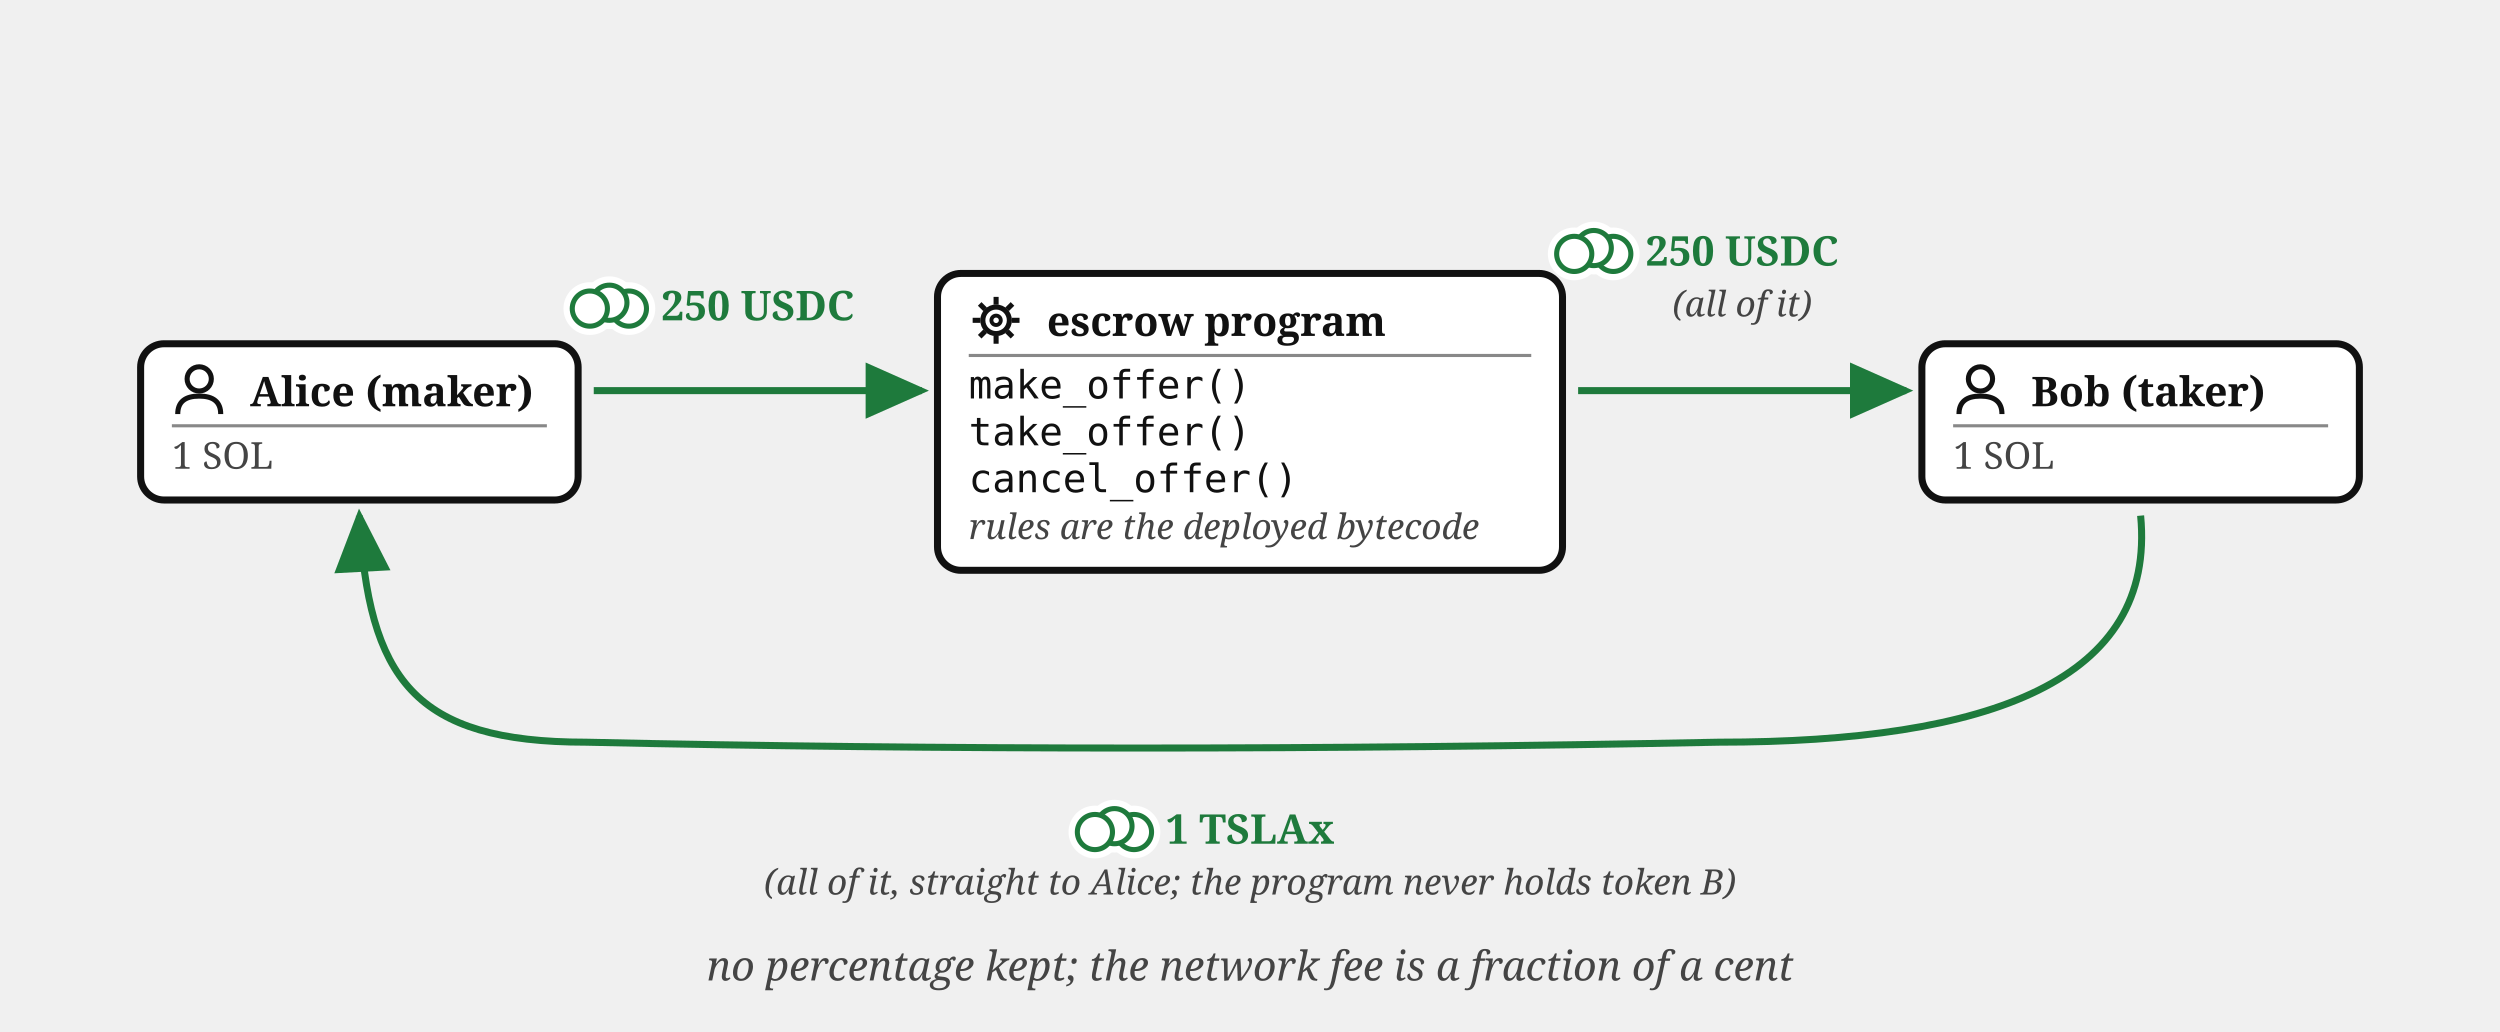
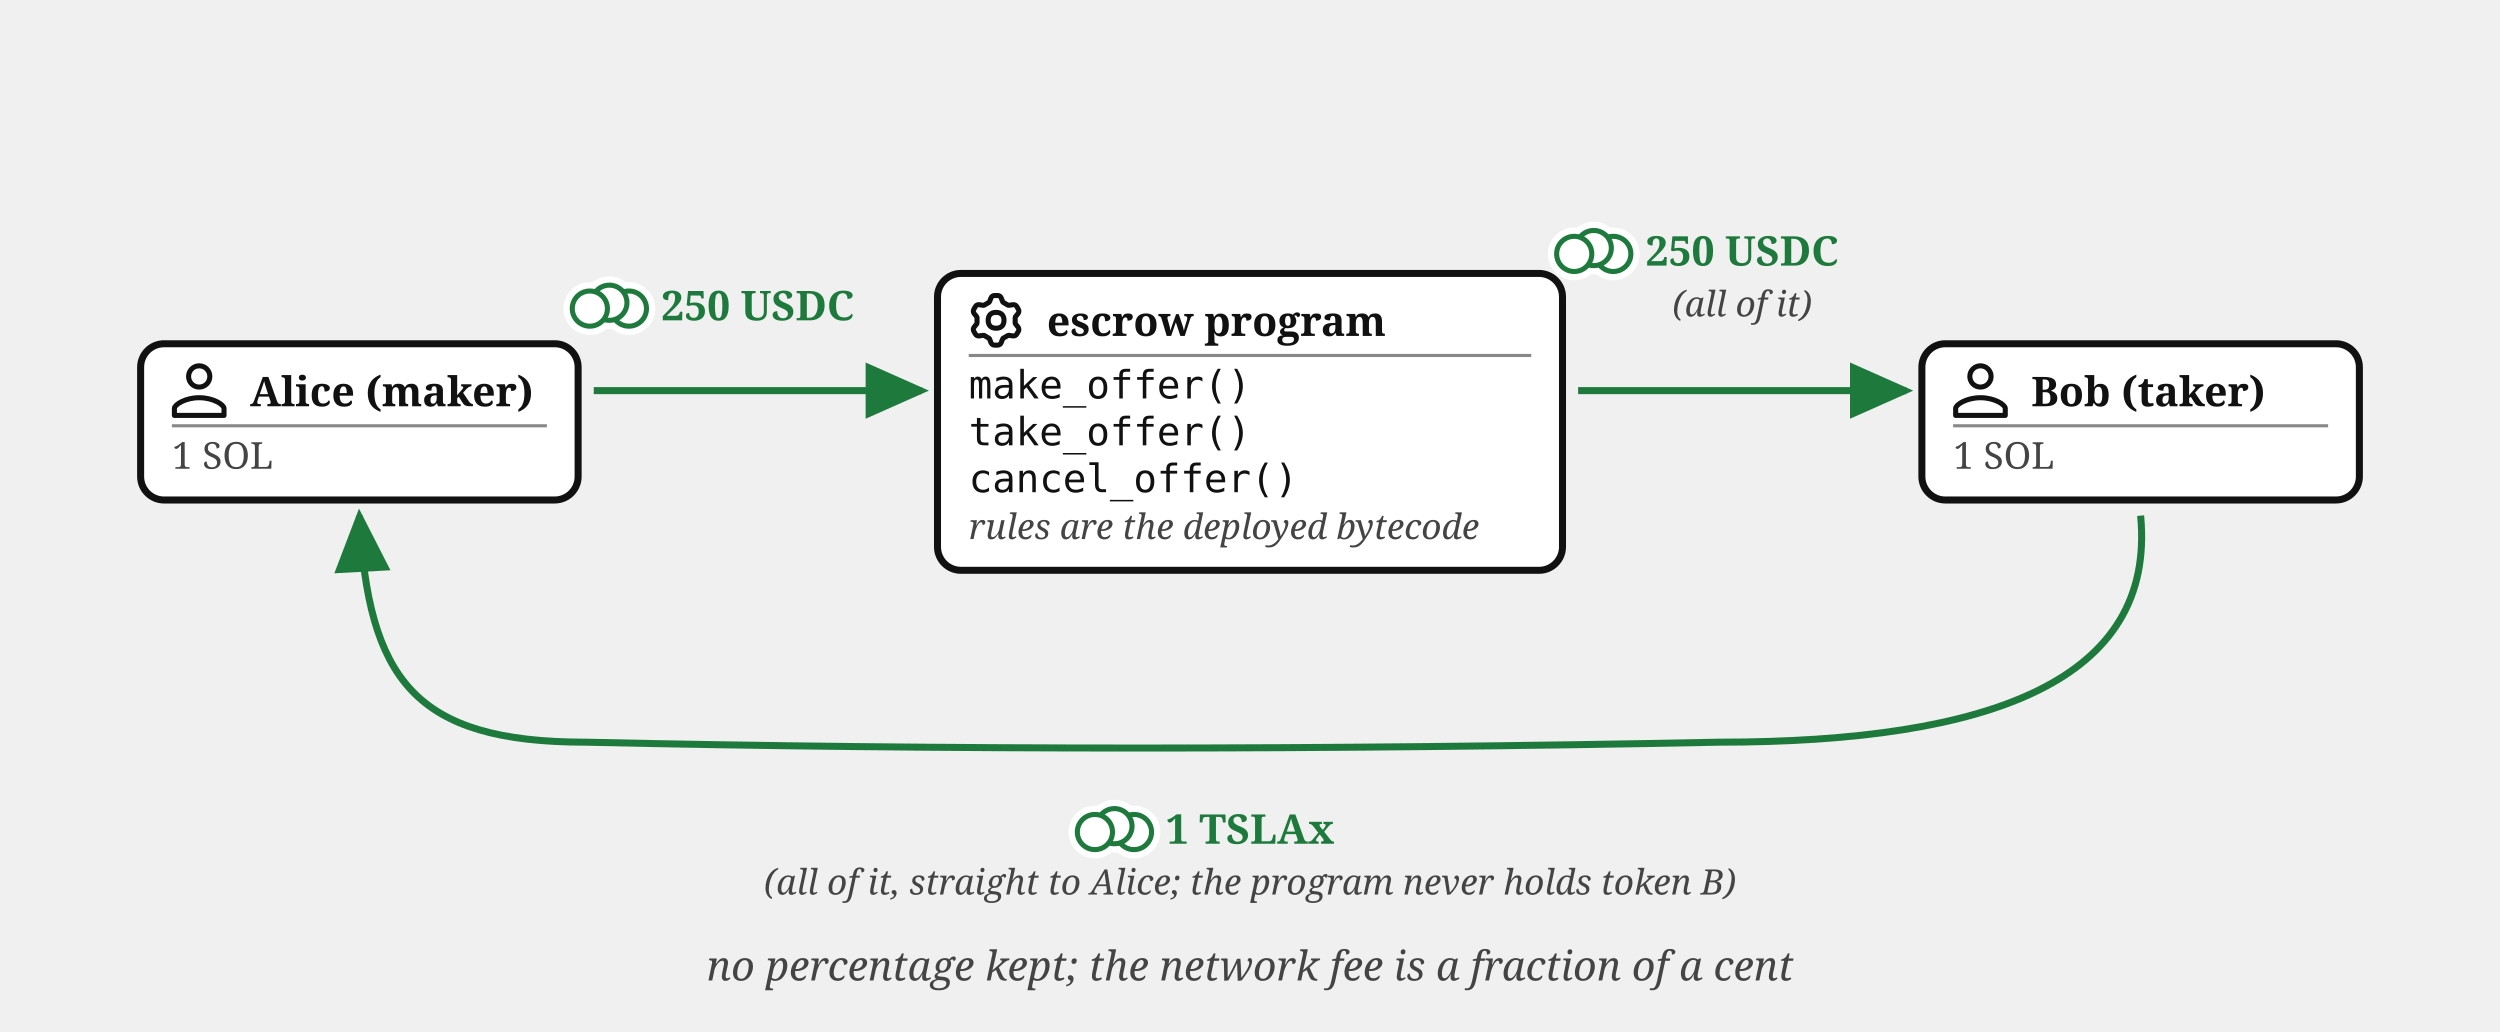
<svg xmlns="http://www.w3.org/2000/svg" viewBox="0 0 640 264" font-family="Georgia, serif" fill="#111">
  <defs>
    <marker id="escrow-program-swap-arr" markerWidth="9" markerHeight="8" refX="8" refY="4" orient="auto">
      <path d="M0,0 L9,4 L0,8 z" fill="#1e7a3c" />
    </marker>
  </defs>
  <rect x="36" y="88" width="112" height="40" rx="6" fill="#fff" stroke="#111" stroke-width="1.8" />
  <g transform="translate(44,93)">
-     <circle cx="7" cy="4" r="3.1" fill="none" stroke="#111" stroke-width="1.3" />
-     <path d="M 1.5,13 Q 1.5,8.4 7,8.4 Q 12.5,8.4 12.5,13" fill="none" stroke="#111" stroke-width="1.3" />
+     <g transform="translate(-3.886,-3.886) scale(0.907)" fill="none" stroke="#111" stroke-linecap="round" stroke-linejoin="round" stroke-width="1.433">
+       <path d="M12 5c1.66 0 3 1.34 3 3c0 1.66 -1.34 3 -3 3c-1.66 0 -3 -1.34 -3 -3c0 -1.66 1.34 -3 3 -3Z" />
+       <path d="M12 14c4 0 7 2 7 3v2h-14v-2c0 -1 3 -3 7 -3Z" />
+     </g>
  </g>
  <text x="64" y="104" font-size="10.5" font-weight="bold">Alice (maker)</text>
  <line x1="44" y1="109" x2="140" y2="109" stroke="#888" stroke-width="0.8" />
  <text x="44" y="120" font-size="9.5" fill="#444">1 SOL</text>
  <rect x="492" y="88" width="112" height="40" rx="6" fill="#fff" stroke="#111" stroke-width="1.8" />
  <g transform="translate(500,93)">
-     <circle cx="7" cy="4" r="3.1" fill="none" stroke="#111" stroke-width="1.3" />
-     <path d="M 1.5,13 Q 1.5,8.4 7,8.4 Q 12.5,8.4 12.5,13" fill="none" stroke="#111" stroke-width="1.3" />
+     <g transform="translate(-3.886,-3.886) scale(0.907)" fill="none" stroke="#111" stroke-linecap="round" stroke-linejoin="round" stroke-width="1.433">
+       <path d="M12 5c1.66 0 3 1.34 3 3c0 1.66 -1.34 3 -3 3c-1.66 0 -3 -1.34 -3 -3c0 -1.66 1.34 -3 3 -3Z" />
+       <path d="M12 14c4 0 7 2 7 3v2h-14v-2c0 -1 3 -3 7 -3Z" />
+     </g>
  </g>
  <text x="520" y="104" font-size="10.5" font-weight="bold">Bob (taker)</text>
  <line x1="500" y1="109" x2="596" y2="109" stroke="#888" stroke-width="0.8" />
  <text x="500" y="120" font-size="9.5" fill="#444">1 SOL</text>
  <rect x="240" y="70" width="160" height="76" rx="6" fill="#fff" stroke="#111" stroke-width="1.8" />
  <g transform="translate(248,75)">
-     <circle cx="7" cy="7" r="3.4" fill="none" stroke="#111" stroke-width="1.3" />
-     <circle cx="7" cy="7" r="1.2" fill="none" stroke="#111" stroke-width="1" />
-     <g stroke="#111" stroke-width="1.3">
-       <line x1="7" y1="1" x2="7" y2="3" />
-       <line x1="7" y1="11" x2="7" y2="13" />
-       <line x1="1" y1="7" x2="3" y2="7" />
-       <line x1="11" y1="7" x2="13" y2="7" />
-       <line x1="2.8" y1="2.8" x2="4.2" y2="4.2" />
-       <line x1="9.8" y1="9.8" x2="11.2" y2="11.2" />
-       <line x1="11.2" y1="2.8" x2="9.8" y2="4.2" />
-       <line x1="2.8" y1="11.2" x2="4.2" y2="9.8" />
+     <g transform="translate(-0.113,-0.112) scale(1.016)" fill="none" stroke="#111" stroke-linecap="round" stroke-linejoin="round" stroke-width="1.28">
+       <path d="M11.808 7.727c0 .05.017.1.048.14l.667.84a.96.96 0 0 1 .082 1.08l-.392.676a.96.96 0 0 1-.975.47l-1.063-.16a.23.23 0 0 0-.145.027l-1.26.727a.23.23 0 0 0-.096.112l-.392 1a.96.96 0 0 1-.893.611h-.782a.96.96 0 0 1-.893-.61l-.392-1a.23.23 0 0 0-.096-.113L3.967 10.8a.23.23 0 0 0-.145-.028l-1.063.162a.96.96 0 0 1-.976-.47l-.39-.677a.96.96 0 0 1 .08-1.08l.67-.84a.22.22 0 0 0 .05-.14V6.273c0-.05-.018-.1-.05-.14l-.67-.84a.96.96 0 0 1-.08-1.08l.39-.676a.96.96 0 0 1 .976-.47l1.06.16a.23.23 0 0 0 .145-.027l1.262-.73a.23.23 0 0 0 .096-.113l.394-.996A.96.96 0 0 1 6.61.75h.784a.96.96 0 0 1 .893.61l.392.997q.028.075.096.116l1.26.727a.23.23 0 0 0 .145.028l1.062-.162a.96.96 0 0 1 .976.47l.391.677a.96.96 0 0 1-.081 1.08l-.67.84a.22.22 0 0 0-.049.14v1.454Z" />
+       <path d="M7 8.996c1.277 0 1.996-.719 1.996-1.996S8.277 5.004 7 5.004S5.004 5.723 5.004 7S5.723 8.996 7 8.996" />
    </g>
  </g>
  <text x="268" y="86" font-size="10.5" font-weight="bold">escrow program</text>
  <line x1="248" y1="91" x2="392" y2="91" stroke="#888" stroke-width="0.8" />
  <text x="248" y="102" font-size="10" font-family="Menlo, monospace">make_offer()</text>
  <text x="248" y="114" font-size="10" font-family="Menlo, monospace">take_offer()</text>
  <text x="248" y="126" font-size="10" font-family="Menlo, monospace">cancel_offer()</text>
  <text x="248" y="138" font-size="9" font-style="italic" fill="#444">rules are the deployed bytecode</text>
  <path d="M 152,100 L 236,100" fill="none" stroke="#1e7a3c" stroke-width="1.8" marker-end="url(#escrow-program-swap-arr)" />
  <text x="194" y="82" font-size="10.5" font-weight="bold" fill="#1e7a3c" text-anchor="middle">250 USDC</text>
  <path d="M 404,100 L 488,100" fill="none" stroke="#1e7a3c" stroke-width="1.8" marker-end="url(#escrow-program-swap-arr)" />
  <text x="446" y="68" font-size="10.5" font-weight="bold" fill="#1e7a3c" text-anchor="middle">250 USDC</text>
  <text x="446" y="81" font-size="9" font-style="italic" fill="#444" text-anchor="middle">(all of it)</text>
  <path d="M 548,132 C 552,174 510,190 440,190 C 340,192 240,192 150,190 C 106,190 94.258,173.939 92,132" fill="none" stroke="#1e7a3c" stroke-width="1.8" marker-end="url(#escrow-program-swap-arr)" />
  <text x="320" y="216" font-size="10.5" font-weight="bold" fill="#1e7a3c" text-anchor="middle">1 TSLAx</text>
  <text x="320" y="229" font-size="9" font-style="italic" fill="#444" text-anchor="middle">(all of it, straight to Alice; the program never holds token B)</text>
  <text x="320" y="251" font-size="10.5" font-style="italic" fill="#444" text-anchor="middle">no percentage kept; the network fee is a fraction of a cent</text>
  <g class="coin" transform="translate(156,77.5)" fill="#fff">
    <g stroke="#fff" stroke-width="4.5">
      <circle cx="5" cy="1.5" r="4.5" />
      <circle cx="0" cy="0" r="4.5" />
      <circle cx="-5" cy="1.5" r="4.5" />
    </g>
    <g stroke="#1e7a3c" stroke-width="1.3">
      <circle cx="5" cy="1.5" r="4.5" />
      <circle cx="0" cy="0" r="4.5" />
      <circle cx="-5" cy="1.5" r="4.5" />
    </g>
  </g>
  <g class="coin" transform="translate(408,63.5)" fill="#fff">
    <g stroke="#fff" stroke-width="4.5">
      <circle cx="5" cy="1.5" r="4.5" />
      <circle cx="0" cy="0" r="4.5" />
      <circle cx="-5" cy="1.5" r="4.5" />
    </g>
    <g stroke="#1e7a3c" stroke-width="1.3">
      <circle cx="5" cy="1.5" r="4.5" />
      <circle cx="0" cy="0" r="4.5" />
      <circle cx="-5" cy="1.5" r="4.5" />
    </g>
  </g>
  <g class="coin" transform="translate(285.3,211.5)" fill="#fff">
    <g stroke="#fff" stroke-width="4.5">
      <circle cx="5" cy="1.5" r="4.5" />
      <circle cx="0" cy="0" r="4.5" />
      <circle cx="-5" cy="1.5" r="4.5" />
    </g>
    <g stroke="#1e7a3c" stroke-width="1.3">
      <circle cx="5" cy="1.5" r="4.5" />
      <circle cx="0" cy="0" r="4.5" />
      <circle cx="-5" cy="1.5" r="4.5" />
    </g>
  </g>
</svg>
